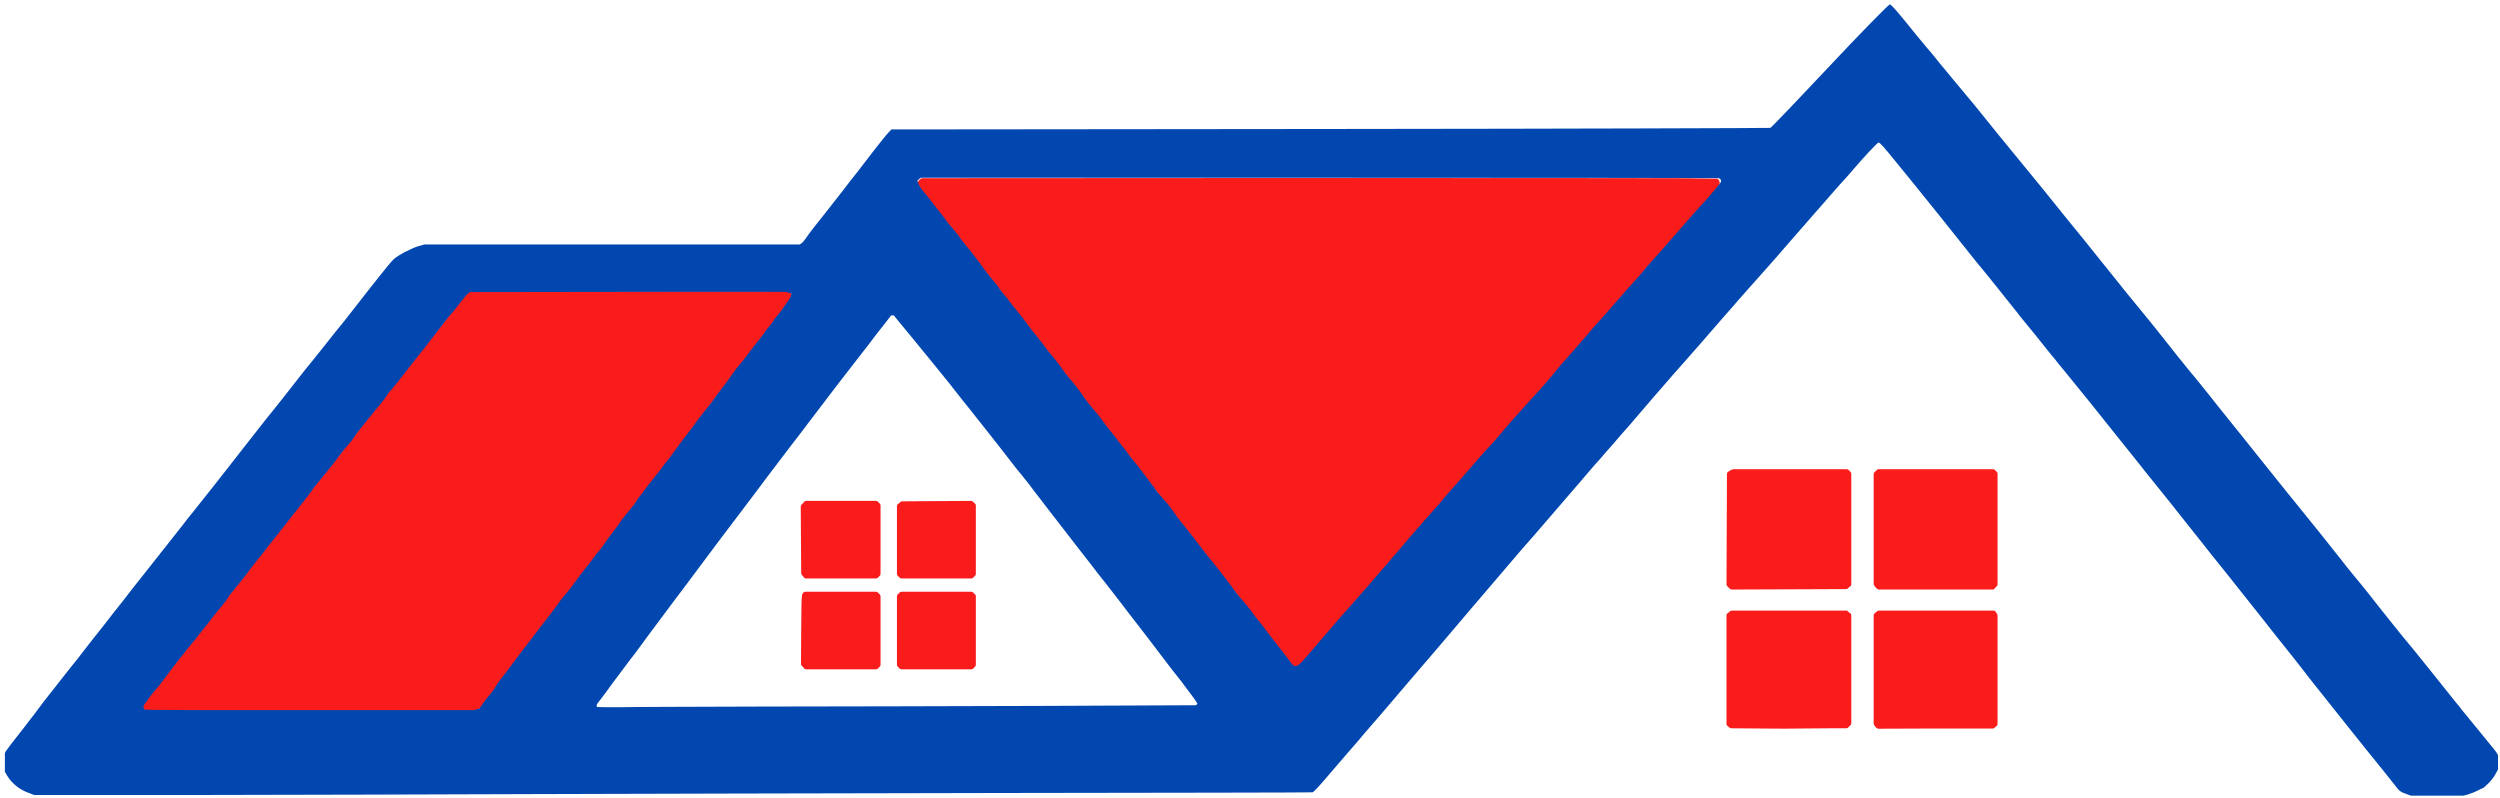
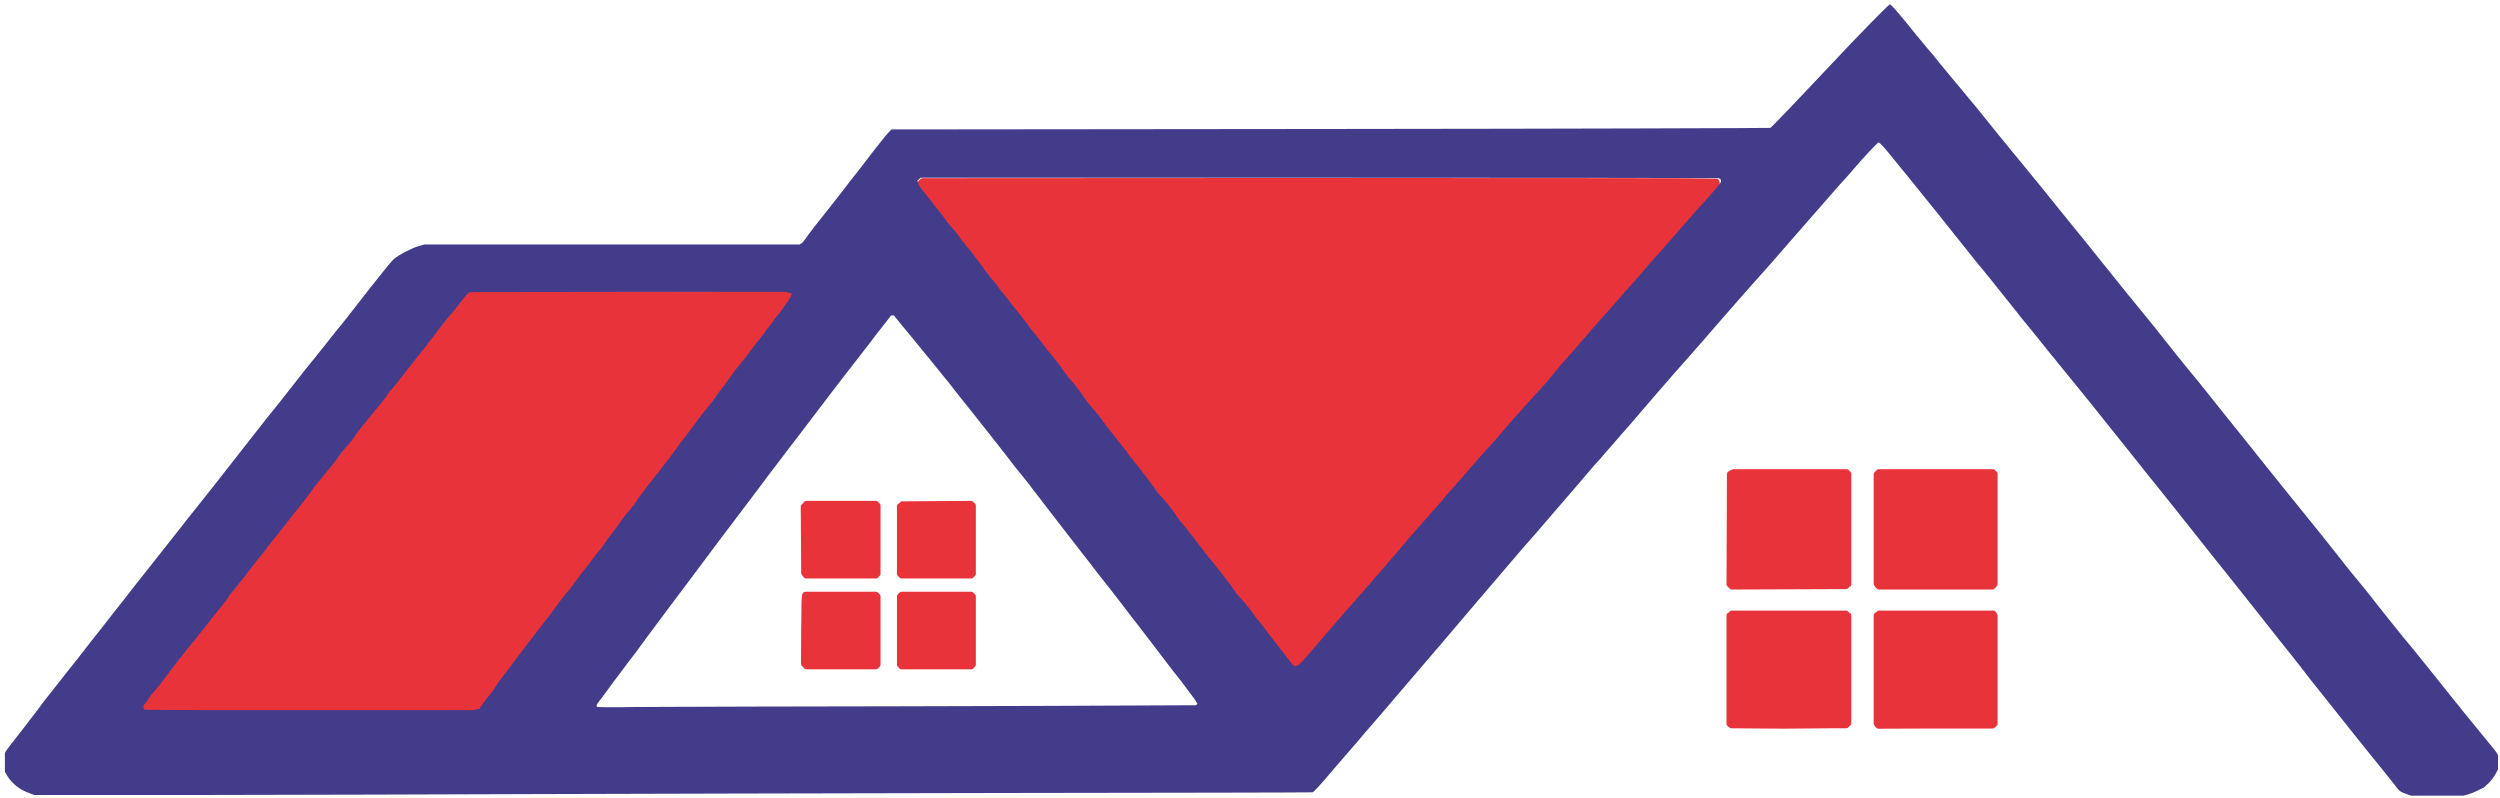
<svg xmlns="http://www.w3.org/2000/svg" viewBox="0 0 1128 360">
-   <path fill="#FA1B1B" fill-rule="evenodd" stroke="#FA1B1B" stroke-width="2.6" stroke-linejoin="round" d="M794.2 327.4L781.2 327.3L780.8 327.0L780.3 326.6L780.3 302.2L780.3 277.7L780.9 277.3L781.4 276.8L807.2 276.8L832.9 276.8L833.4 277.3L834.0 277.7L834.0 302.0L834.0 326.3L833.5 326.8L833.0 327.3L826.2 327.3C822.5 327.3 816.7 327.4 813.3 327.4C809.9 327.5 801.3 327.5 794.2 327.4ZM847.1 327.0L846.7 326.4L846.7 302.1L846.7 277.7L847.2 277.3L847.8 276.8L873.6 276.8L899.4 276.8L899.7 277.3L900.0 277.8L900.0 302.2L900.0 326.6L899.5 327.0L899.1 327.4L873.3 327.4L847.6 327.5L847.1 327.0ZM66.0 319.2L65.7 318.8L67.8 315.9C69.0 314.2 70.9 311.8 72.1 310.4C73.2 309.0 75.1 306.7 76.2 305.2C77.3 303.8 78.6 302.1 79.2 301.3C79.7 300.6 82.0 297.7 84.3 294.8C86.6 291.9 89.3 288.5 90.2 287.3C91.2 286.0 93.1 283.7 94.4 282.1C95.7 280.5 97.5 278.3 98.3 277.1C99.2 276.0 101.1 273.5 102.6 271.6C104.1 269.7 106.2 267.1 107.3 265.7C108.3 264.4 109.9 262.4 110.9 261.2C111.8 260.1 112.7 258.8 112.9 258.5C113.1 258.1 114.2 256.7 115.2 255.4C119.2 250.5 120.4 248.9 121.9 246.9C122.8 245.8 124.2 243.9 125.1 242.8C126.1 241.7 127.4 240.1 128.0 239.2C128.6 238.3 130.0 236.6 131.0 235.4C132.0 234.1 133.4 232.3 134.2 231.3C134.9 230.4 136.2 228.7 137.2 227.5C138.1 226.4 140.3 223.6 142.0 221.4C143.7 219.1 146.0 216.3 147.0 215.0C148.0 213.8 149.5 211.9 150.4 210.8C151.2 209.7 152.9 207.7 154.1 206.2C155.2 204.8 156.5 203.1 157.0 202.4C157.5 201.7 158.6 200.2 159.5 199.1C160.4 198.0 162.0 196.0 163.0 194.7C164.7 192.5 165.6 191.4 170.7 184.9C171.8 183.6 173.9 180.8 175.5 178.8C177.0 176.8 179.8 173.3 181.6 171.1C187.2 164.1 190.5 160.0 191.0 159.2C191.3 158.8 193.2 156.5 195.2 153.9C197.2 151.4 199.4 148.6 200.2 147.7C200.9 146.7 201.9 145.4 202.5 144.7C203.1 144.0 204.3 142.3 205.3 141.0C207.8 137.8 211.7 133.2 212.2 132.9C212.4 132.8 244.7 132.7 284.0 132.7L355.5 132.6L355.8 133.1L356.1 133.6L354.6 135.5C352.3 138.6 351.9 139.1 350.1 141.6C349.2 142.8 347.5 145.0 346.4 146.4C345.4 147.9 343.7 150.0 342.7 151.2C341.8 152.4 340.8 153.7 340.6 154.1C340.4 154.5 339.5 155.8 338.5 156.9C337.6 158.0 336.3 159.7 335.7 160.5C335.0 161.4 333.8 163.0 332.9 164.1C332.0 165.2 331.0 166.5 330.7 167.0C329.7 168.5 327.0 172.1 321.8 178.6C321.3 179.3 320.4 180.5 319.9 181.2C319.4 181.9 318.3 183.3 317.6 184.4C316.8 185.4 312.7 190.9 308.4 196.5C304.2 202.2 300.1 207.6 299.3 208.6C298.5 209.6 297.4 211.1 296.8 211.8C296.3 212.6 294.9 214.5 293.7 216.0C292.5 217.5 290.9 219.6 290.1 220.6C289.3 221.7 288.3 223.1 287.8 223.8C287.3 224.5 286.0 226.1 284.9 227.4C283.8 228.7 282.8 230.1 282.6 230.5C282.4 230.8 281.6 231.9 280.9 232.8C280.1 233.7 279.3 234.8 279.0 235.2C278.7 235.6 277.8 236.8 277.0 237.8C274.6 240.9 273.7 242.1 272.8 243.5C272.3 244.2 271.2 245.7 270.5 246.7C269.7 247.7 268.6 249.1 268.1 249.8C267.6 250.5 266.7 251.6 266.2 252.3C265.6 252.9 264.9 253.9 264.6 254.3C263.6 255.7 262.6 257.1 252.5 270.2C251.5 271.4 249.9 273.6 248.8 274.8C247.8 276.1 246.2 278.2 245.2 279.5C244.3 280.7 243.1 282.3 242.6 283.0C242.1 283.6 241.4 284.5 241.1 285.0C240.8 285.5 239.6 287.0 238.4 288.5C233.4 294.8 226.5 304.1 224.1 307.5C223.2 308.9 222.0 310.5 221.5 311.1C220.9 311.8 220.1 312.9 219.5 313.7C218.9 314.4 218.0 315.6 217.4 316.4C216.8 317.1 216.3 317.9 216.3 318.0C216.3 318.2 215.8 318.6 215.2 319.0L214.2 319.7L140.3 319.7L66.4 319.7L66.0 319.2ZM363.3 300.1L362.7 299.5L362.8 284.3C362.8 276.0 363.0 269.0 363.1 268.8L363.4 268.3L379.3 268.3L395.2 268.3L395.6 268.7L396.0 269.1L396.0 284.5L396.0 299.9L395.6 300.3L395.2 300.7L379.5 300.7L363.8 300.7L363.3 300.1ZM406.4 300.3L406.0 299.9L406.0 284.5L406.0 269.1L406.4 268.7L406.8 268.3L422.5 268.3L438.2 268.3L438.6 268.7L439.0 269.1L439.0 284.5L439.0 299.9L438.6 300.3L438.2 300.7L422.5 300.7L406.8 300.7L406.4 300.3ZM584.1 299.4C583.8 299.2 583.4 298.7 583.1 298.3C582.2 296.9 579.3 293.1 577.5 290.9C575.8 288.8 574.0 286.5 571.4 283.1C570.1 281.3 569.4 280.5 565.0 275.0C563.2 272.7 560.3 268.9 559.3 267.5C559.1 267.2 558.0 265.8 557.0 264.6C554.4 261.5 553.5 260.4 550.0 255.7C548.3 253.4 546.0 250.5 545.0 249.3C541.5 245.0 539.8 242.9 539.2 241.8C538.8 241.2 537.8 239.9 536.9 238.8C536.0 237.7 534.0 235.2 532.4 233.2C530.9 231.2 529.0 228.9 528.4 228.1C527.3 227.0 524.2 222.8 521.4 219.0C521.0 218.4 520.0 217.2 519.2 216.2C517.9 214.6 516.8 213.2 515.0 210.8C514.1 209.5 508.7 202.7 506.1 199.4C505.1 198.2 503.9 196.5 503.3 195.7C502.7 194.8 501.2 193.0 500.0 191.5C498.8 190.0 497.6 188.5 497.4 188.1C497.2 187.7 496.0 186.2 494.8 184.8C492.9 182.5 489.3 178.0 487.2 175.0C486.8 174.5 484.2 171.1 481.3 167.5C478.5 163.9 475.7 160.2 475.0 159.4C474.4 158.5 473.4 157.2 472.7 156.5C472.0 155.8 471.2 154.8 470.9 154.3C469.3 152.0 461.7 142.3 459.0 139.0C458.2 138.0 457.2 136.8 456.9 136.3C455.7 134.6 449.7 126.8 448.1 124.8C445.8 122.0 443.1 118.7 442.3 117.5C441.9 116.8 440.2 114.6 438.5 112.6C436.9 110.5 434.9 107.9 434.0 106.8C433.2 105.7 431.0 102.9 429.2 100.6C427.4 98.4 425.3 95.7 424.5 94.7C423.8 93.8 422.4 92.0 421.5 90.9C420.1 89.2 416.7 84.7 415.5 83.1L415.2 82.7L415.7 82.2L416.2 81.7L595.1 81.6C693.5 81.6 774.1 81.7 774.3 81.8C774.5 81.9 774.7 82.3 774.7 82.6C774.7 83.0 766.8 92.4 762.8 96.7C759.4 100.3 756.8 103.3 752.8 107.8C750.6 110.4 748.0 113.4 747.0 114.5C743.5 118.2 739.8 122.4 739.2 123.4C738.8 123.9 737.2 125.8 735.5 127.7C732.8 130.9 731.1 132.7 725.2 139.3C724.1 140.5 722.3 142.7 721.2 144.0C720.1 145.4 718.3 147.5 717.1 148.7C716.0 149.9 714.0 152.1 712.7 153.7C711.3 155.2 709.0 158.0 707.4 159.8C705.8 161.6 703.8 163.9 702.8 165.0C700.4 167.8 688.9 180.9 686.0 184.2C684.6 185.7 682.4 188.2 681.1 189.7C677.7 193.5 675.2 196.4 673.0 198.8C672.0 199.9 668.3 204.1 664.9 208.0C661.5 211.9 657.2 216.8 655.5 218.8C653.7 220.8 650.6 224.4 648.5 226.8C646.5 229.2 643.6 232.5 642.1 234.1C640.6 235.8 638.4 238.3 637.3 239.7C633.7 244.0 623.4 255.9 619.2 260.6C617.0 263.1 614.6 265.8 614.0 266.5C613.4 267.3 610.1 271.1 606.8 274.9C603.5 278.7 600.0 282.7 599.1 283.9C598.1 285.1 596.4 287.0 595.2 288.3C592.3 291.4 588.7 295.6 588.7 295.9C588.6 296.4 585.4 299.7 584.9 299.7C584.7 299.7 584.3 299.5 584.1 299.4ZM780.9 264.2L780.3 263.6L780.4 238.7L780.5 213.9L781.3 213.4L782.2 213.0L807.7 213.0L833.2 213.0L833.6 213.4L834.0 213.8L834.0 238.7L834.0 263.6L833.4 264.0L832.9 264.5L807.2 264.6L781.4 264.7L780.9 264.2ZM847.2 264.1L846.7 263.4L846.7 238.7L846.7 214.0L847.2 213.5L847.7 213.0L873.5 213.0L899.2 213.0L899.6 213.4L900.0 213.8L900.0 238.7L900.0 263.6L899.5 264.1L899.0 264.7L873.4 264.7L847.8 264.7L847.2 264.1ZM363.3 259.1L362.8 258.6L362.7 243.6L362.6 228.6L363.2 228.0L363.8 227.3L379.5 227.3L395.2 227.3L395.6 227.7L396.0 228.1L396.0 243.5L396.0 258.9L395.6 259.3L395.2 259.7L379.5 259.7L363.7 259.7L363.3 259.1ZM406.4 259.3L406.0 258.9L406.0 243.6L406.0 228.4L406.6 228.0L407.1 227.5L422.6 227.4L438.1 227.3L438.5 227.7L439.0 228.1L439.0 243.5L439.0 258.9L438.6 259.3L438.2 259.7L422.5 259.7L406.8 259.7L406.4 259.3Z" />
-   <path fill="#0147AF" fill-rule="evenodd" d="M1085.6 358.2C1083.0 357.3 1082.5 356.9 1080.2 353.8C1079.2 352.6 1076.9 349.7 1075.1 347.4C1070.7 342.0 1066.1 336.3 1057.9 326.0C1054.2 321.3 1050.2 316.3 1049.0 314.8C1047.8 313.3 1044.8 309.5 1042.3 306.4C1039.9 303.2 1036.2 298.5 1034.2 296.0C1030.3 291.2 1027.3 287.3 1017.7 275.2C1014.5 271.1 1008.9 264.2 1005.4 259.7C997.6 250.0 996.7 248.9 994.3 245.8C993.3 244.5 990.7 241.2 988.5 238.5C986.3 235.8 984.2 233.1 983.8 232.6C983.2 231.8 979.1 226.6 970.7 216.2C968.9 214.0 966.8 211.4 966.0 210.3C964.6 208.6 958.4 200.8 948.7 188.7C946.6 186.1 944.1 183.0 943.2 181.8C941.4 179.6 936.8 173.9 932.4 168.5C930.9 166.7 929.2 164.6 928.7 164.0C928.2 163.4 926.9 161.6 925.6 160.2C924.4 158.7 921.0 154.4 918.0 150.7C915.0 147.0 911.9 143.2 911.2 142.4C910.6 141.5 909.6 140.3 909.1 139.7C906.2 136.0 894.2 121.0 892.0 118.5C890.6 116.8 887.6 113.0 885.3 110.1C879.1 102.3 870.4 91.4 862.1 81.2C860.3 79.0 857.1 75.1 855.0 72.5C850.0 66.3 848.2 64.3 847.6 64.3C847.1 64.3 840.6 71.3 836.6 76.0C835.8 77.0 833.9 79.1 832.5 80.7C831.0 82.3 829.0 84.5 828.0 85.7C826.3 87.7 822.1 92.5 809.8 106.5C807.1 109.6 802.9 114.4 800.5 117.2C798.1 119.9 793.1 125.6 789.3 129.8C785.6 134.0 781.7 138.4 780.8 139.5C779.8 140.6 778.2 142.5 777.1 143.7C770.2 151.7 764.5 158.2 760.7 162.5C756.0 167.8 755.6 168.2 746.0 179.3C742.6 183.3 737.7 188.9 735.2 191.9C732.6 194.8 729.2 198.7 727.7 200.5C726.1 202.3 723.6 205.1 722.2 206.8C720.7 208.4 718.9 210.5 718.2 211.3C717.4 212.2 714.5 215.6 711.7 218.9C707.3 224.0 702.6 229.4 693.0 240.6C692.0 241.7 689.1 245.0 686.6 247.9C682.5 252.7 673.8 262.9 664.3 274.0C655.6 284.3 646.2 295.3 635.2 308.1C628.6 315.8 622.8 322.6 622.4 323.1C621.9 323.7 620.1 325.8 618.3 327.8C616.6 329.8 614.2 332.5 613.2 333.8C612.1 335.1 609.1 338.5 606.7 341.3C604.2 344.2 601.4 347.4 600.5 348.5C596.2 353.6 592.8 357.4 592.2 357.5C591.8 357.6 528.6 357.7 451.8 357.8C375.0 357.9 279.4 358.2 239.3 358.3C199.3 358.5 132.5 358.6 91.0 358.7L15.4 358.7L13.6 358.0C9.1 356.5 5.5 353.7 3.3 350.1L2.2 348.2L2.2 344.0L2.2 339.8L2.6 339.0C3.1 338.2 5.0 335.7 10.9 328.2C12.3 326.3 14.6 323.4 15.9 321.7C17.2 319.9 18.9 317.7 19.7 316.6C21.2 314.7 22.1 313.6 30.8 302.5C33.8 298.8 37.1 294.6 38.2 293.1C39.3 291.7 41.2 289.2 42.5 287.6C43.8 286.0 45.4 284.0 46.0 283.2C48.9 279.4 50.5 277.4 51.6 276.0C52.8 274.6 56.3 270.1 60.3 264.9C61.3 263.6 64.4 259.7 67.2 256.2C76.0 245.0 79.4 240.7 82.2 237.2C83.6 235.3 85.7 232.7 86.7 231.5C90.5 226.7 101.6 212.8 102.9 211.0C103.7 210.0 106.7 206.1 109.7 202.3C112.7 198.5 116.3 193.9 117.7 192.1C119.0 190.4 121.3 187.5 122.8 185.7C125.6 182.2 126.6 181.0 132.6 173.3C133.9 171.6 136.2 168.7 137.7 166.8C141.3 162.4 142.6 160.8 147.2 155.0C149.3 152.3 152.9 147.8 155.3 144.9C157.6 142.0 159.7 139.3 160.0 138.9C160.3 138.5 161.7 136.7 163.2 134.8C164.6 133.0 168.1 128.5 171.0 124.9C173.8 121.3 176.8 117.7 177.7 116.9C179.8 115.0 185.9 111.9 189.0 111.0L191.5 110.3L276.2 110.3L360.8 110.3L361.6 109.8C362.0 109.6 362.8 108.6 363.4 107.8C364.0 106.9 365.7 104.5 367.3 102.5C368.9 100.5 371.3 97.5 372.7 95.7C374.1 93.9 376.4 91.0 377.8 89.2C379.3 87.3 381.0 85.1 381.7 84.2C382.4 83.2 383.9 81.3 385.1 79.8C386.3 78.4 388.0 76.1 389.0 74.8C390.0 73.5 392.7 70.0 395.0 67.0C397.4 64.0 399.9 60.8 400.7 60.0L402.2 58.4L600.3 58.2C709.3 58.1 798.6 57.8 798.8 57.7C799.6 57.2 813.6 42.5 825.8 29.5C837.6 16.9 852.1 2.0 852.7 2.0C853.2 2.0 855.4 4.4 860.2 10.3C863.5 14.4 866.5 18.1 868.8 20.8C869.9 22.1 871.4 23.9 872.2 24.8C872.9 25.8 876.8 30.5 880.8 35.3C884.9 40.2 889.5 45.8 891.2 47.8C897.6 55.8 906.8 67.1 913.5 75.2C917.9 80.6 926.3 90.8 927.8 92.8C928.8 94.0 931.0 96.8 932.8 99.0C938.9 106.5 942.7 111.1 948.0 117.8C951.0 121.5 956.1 127.9 959.4 132.0C971.4 146.6 973.2 148.9 975.4 151.7C979.1 156.5 986.3 165.4 988.6 168.2C989.9 169.6 996.2 177.5 1002.7 185.7C1009.2 193.8 1016.0 202.2 1017.7 204.4C1019.4 206.5 1022.1 209.9 1023.7 211.9C1027.5 216.7 1037.3 228.8 1040.3 232.5C1043.0 235.7 1048.8 243.1 1055.6 251.6C1057.8 254.5 1060.5 257.8 1061.4 258.9C1063.3 261.1 1069.3 268.5 1072.5 272.7C1075.5 276.6 1081.1 283.4 1084.1 287.2C1085.7 289.0 1091.2 295.8 1096.4 302.3C1101.6 308.8 1106.8 315.3 1108.0 316.8C1109.2 318.2 1110.5 319.8 1110.8 320.3C1111.6 321.3 1115.9 326.6 1119.8 331.3C1125.5 338.3 1126.3 339.2 1126.7 340.0L1127.1 340.8L1127.1 344.0L1127.1 347.2L1126.0 349.2C1125.4 350.4 1124.0 352.2 1122.9 353.3L1120.8 355.3L1118.1 356.6C1116.6 357.4 1114.5 358.2 1113.4 358.5L1111.5 359.0L1099.7 359.0L1087.8 359.0L1085.6 358.2ZM215.1 320.0L216.3 319.7L217.9 317.4C218.7 316.2 220.2 314.3 221.2 313.2C222.1 312.0 223.2 310.6 223.5 310.0C223.8 309.4 224.9 307.7 226.0 306.3C227.1 305.0 228.6 303.0 229.4 301.9C231.4 299.2 233.3 296.7 236.1 293.0C237.4 291.3 238.8 289.5 239.2 289.0C239.9 288.0 244.3 282.3 248.1 277.4C249.3 275.8 250.7 274.0 251.2 273.3C253.2 270.5 253.7 269.8 255.1 268.2C256.6 266.5 257.5 265.3 259.9 262.0C260.7 261.0 261.7 259.6 262.2 258.9C262.7 258.2 263.9 256.7 264.8 255.6C265.8 254.4 267.2 252.5 268.1 251.3C268.9 250.1 269.9 248.9 270.2 248.7C270.4 248.4 271.4 247.2 272.3 245.9C273.1 244.6 275.0 242.0 276.5 240.1C278.0 238.2 279.4 236.3 279.7 235.8C280.4 234.6 281.8 232.9 284.5 229.6C285.6 228.3 286.8 226.8 287.0 226.3C287.2 225.9 287.8 225.0 288.2 224.5C289.0 223.5 289.9 222.4 292.3 219.1C293.0 218.3 294.3 216.6 295.3 215.3C296.3 214.1 297.6 212.4 298.2 211.6C298.7 210.9 299.7 209.6 300.3 208.8C301.0 208.1 303.2 205.1 305.3 202.2C307.4 199.3 309.6 196.4 310.2 195.7C311.5 194.0 314.4 190.1 315.0 189.2C315.3 188.8 316.4 187.4 317.5 186.0C319.4 183.7 321.7 180.8 322.9 179.0C323.2 178.5 325.1 176.0 327.1 173.4C329.0 170.8 330.8 168.4 331.0 168.0C331.2 167.7 332.3 166.2 333.5 164.8C334.7 163.4 336.2 161.5 336.8 160.7C337.3 159.9 339.3 157.3 341.1 155.0C342.9 152.7 344.7 150.5 345.0 150.0C345.2 149.5 346.3 148.2 347.2 147.1C348.2 145.9 349.0 144.8 349.0 144.7C349.0 144.5 349.8 143.4 350.8 142.3C351.7 141.2 352.9 139.7 353.3 139.0C353.8 138.3 354.8 136.8 355.6 135.7C356.4 134.6 357.0 133.4 357.0 133.0L357.0 132.4L355.7 132.0L354.4 131.7L283.2 131.7L212.0 131.8L211.1 132.5C210.6 132.9 209.2 134.5 208.1 136.0C206.9 137.6 205.2 139.7 204.4 140.7C202.9 142.3 201.2 144.5 198.5 148.0C197.9 148.7 196.6 150.4 195.5 151.9C194.4 153.3 193.3 154.7 193.0 155.1C192.8 155.5 191.8 156.8 190.8 157.9C188.3 161.0 184.4 166.0 182.0 169.1C180.0 171.8 176.0 176.6 175.7 176.8C175.5 176.9 175.0 177.6 174.7 178.3C174.3 178.9 172.9 180.9 171.4 182.6C170.0 184.3 167.9 186.8 166.8 188.2C165.7 189.6 163.9 191.8 162.8 193.2C161.6 194.6 160.3 196.4 159.8 197.2C159.3 198.1 158.0 199.7 157.0 200.8C156.0 201.9 154.5 203.7 153.8 204.7C152.3 206.8 150.6 209.0 147.2 213.2C142.5 218.9 141.4 220.2 141.1 220.8C140.7 221.5 135.7 228.0 133.8 230.3C133.3 230.9 132.2 232.2 131.5 233.2C128.6 236.9 123.3 243.7 122.1 245.1C121.4 246.0 120.3 247.3 119.7 248.2C119.0 249.1 117.8 250.7 116.8 251.8C115.9 252.9 114.9 254.2 114.5 254.7C112.3 257.7 108.8 262.2 106.9 264.5C103.6 268.5 103.1 269.1 102.7 270.0C102.4 270.5 101.1 272.2 99.7 273.9C98.3 275.5 96.6 277.7 95.8 278.7C95.1 279.6 93.7 281.5 92.7 282.7C91.7 284.0 90.4 285.6 89.8 286.3C89.3 287.1 87.7 289.1 86.2 290.8C84.8 292.4 83.4 294.2 83.1 294.7C82.8 295.1 81.8 296.4 80.8 297.5C79.9 298.7 78.4 300.6 77.5 301.8C76.6 303.0 75.3 304.7 74.8 305.4C74.2 306.2 73.3 307.3 72.9 307.9C72.5 308.5 71.1 310.2 69.8 311.7C68.5 313.2 67.2 314.9 67.0 315.3C66.8 315.8 66.1 316.7 65.6 317.3C64.6 318.4 64.5 318.9 65.0 319.7L65.3 320.2L70.4 320.3C73.2 320.4 106.6 320.5 144.7 320.4L213.8 320.4L215.1 320.0ZM342.3 318.8C376.2 318.8 434.4 318.6 471.8 318.5L539.7 318.2L540.0 317.8L540.3 317.5L539.1 315.6C538.4 314.6 535.6 310.9 532.9 307.3C530.1 303.8 527.2 300.1 526.5 299.1C519.6 290.0 517.5 287.3 513.2 281.7C510.4 278.1 506.9 273.6 505.5 271.7C504.0 269.8 501.9 267.0 500.7 265.5C495.2 258.6 494.1 257.1 492.5 255.0C491.6 253.8 489.0 250.5 486.8 247.7C480.8 240.0 479.5 238.3 475.5 233.1C473.5 230.5 470.6 226.8 469.2 224.9C467.7 223.0 465.5 220.2 464.4 218.6C463.2 217.1 461.8 215.3 461.2 214.6C460.2 213.5 456.7 209.1 453.0 204.2C451.1 201.7 441.6 189.7 438.4 185.7C435.8 182.4 429.9 175.1 429.0 173.8C427.4 171.8 413.7 154.9 411.0 151.7C409.5 149.9 407.2 147.1 405.8 145.4L403.3 142.3L402.7 142.3L402.1 142.3L398.6 146.8C396.7 149.2 393.9 152.7 392.5 154.7C391.0 156.6 389.0 159.2 388.0 160.5C385.1 164.1 372.9 180.0 365.2 190.2C362.6 193.7 358.9 198.5 357.1 200.8C353.9 205.0 348.1 212.6 346.3 215.0C345.8 215.6 344.1 218.0 342.5 220.1C340.8 222.3 338.9 224.9 338.2 225.8C336.2 228.3 312.0 260.5 310.9 262.1C310.3 262.9 307.5 266.7 304.5 270.6C292.2 287.1 289.1 291.2 286.7 294.6C286.0 295.4 283.3 299.0 280.7 302.5C278.0 306.0 274.8 310.4 273.5 312.2C272.2 314.0 270.7 316.0 270.1 316.7C269.5 317.4 269.1 318.2 269.2 318.5L269.4 319.0L273.6 319.1C275.9 319.1 278.5 319.1 279.3 319.1C280.2 319.0 308.5 318.9 342.3 318.8ZM587.6 298.4C588.6 297.4 591.0 294.5 593.1 292.1C599.3 284.8 608.3 274.4 611.5 270.9C614.3 267.8 619.8 261.4 623.6 257.0C624.5 256.0 626.7 253.5 628.5 251.3C630.3 249.2 633.5 245.5 635.6 243.0C637.7 240.5 641.5 236.2 644.0 233.4C646.5 230.6 649.2 227.5 650.0 226.6C651.8 224.3 657.0 218.4 659.2 216.0C660.1 215.0 662.7 212.0 665.0 209.3C667.3 206.7 670.4 203.1 672.0 201.5C673.6 199.8 676.1 196.9 677.7 195.0C679.2 193.1 681.9 190.1 683.5 188.3C685.1 186.5 687.9 183.5 689.5 181.6C691.2 179.7 694.2 176.4 696.2 174.2C698.2 172.0 700.7 169.0 701.8 167.6C702.9 166.2 705.4 163.3 707.3 161.2C709.3 159.0 711.8 156.1 713.0 154.7C714.2 153.3 717.0 150.1 719.2 147.5C726.0 139.9 728.8 136.7 731.4 133.7C732.7 132.1 735.3 129.3 737.0 127.4C738.8 125.4 740.9 123.0 741.7 122.0C742.5 121.0 744.5 118.7 746.0 117.0C747.6 115.3 750.3 112.3 751.9 110.4C760.1 101.0 765.6 94.7 767.0 93.2C769.7 90.4 775.9 83.2 776.3 82.4C776.8 81.5 776.5 80.7 775.4 80.4C774.9 80.3 693.7 80.2 594.9 80.2L415.4 80.2L414.6 80.9L413.9 81.6L414.5 83.1C414.8 83.9 415.9 85.5 416.9 86.7C418.0 87.9 419.8 90.2 420.9 91.7C422.1 93.2 423.7 95.3 424.5 96.3C425.3 97.3 426.4 98.7 426.8 99.3C427.2 100.0 428.8 101.9 430.3 103.6C431.8 105.4 433.0 106.9 433.0 107.0C433.0 107.2 433.9 108.4 435.0 109.7C436.1 111.1 437.4 112.7 438.0 113.3C439.4 115.2 444.1 121.3 445.1 122.8C445.7 123.5 446.6 124.8 447.3 125.6C449.4 128.0 450.5 129.4 451.1 130.5C451.5 131.0 452.4 132.2 453.1 133.0C453.9 133.8 454.9 135.2 455.5 136.0C456.1 136.7 457.2 138.3 458.2 139.4C461.3 143.3 462.3 144.5 463.6 146.3C464.3 147.3 465.7 149.2 466.8 150.5C467.9 151.9 469.3 153.5 469.8 154.2C471.9 157.1 473.3 158.9 475.7 161.7C477.0 163.4 478.5 165.2 478.8 165.8C479.8 167.3 481.2 169.2 483.2 171.5C485.2 173.8 487.9 177.4 488.8 178.8C489.5 179.9 491.5 182.5 495.1 186.7C496.3 188.2 497.7 190.0 498.2 190.8C498.7 191.5 500.0 193.2 501.0 194.4C502.0 195.6 503.2 197.2 503.7 197.8C504.1 198.5 505.4 200.1 506.4 201.3C507.5 202.6 508.5 204.0 508.7 204.3C508.9 204.7 510.3 206.5 511.8 208.3C513.3 210.1 515.4 212.8 516.5 214.3C517.6 215.8 519.0 217.6 519.5 218.3C520.1 219.0 520.8 220.0 521.1 220.5C521.4 221.1 522.7 222.7 523.9 224.0C525.2 225.4 526.6 227.1 527.2 227.8C529.0 230.1 530.0 231.5 531.1 233.2C531.8 234.1 533.3 236.1 534.6 237.6C535.8 239.1 537.5 241.2 538.4 242.4C542.9 248.3 545.5 251.7 546.9 253.3C550.1 257.2 555.8 264.6 556.9 266.3C557.6 267.3 558.7 268.7 559.4 269.5C561.0 271.2 564.6 275.5 565.1 276.5C565.3 276.8 566.1 277.9 566.9 278.9C567.7 279.8 568.7 281.0 569.1 281.6C570.0 282.9 577.1 292.0 579.7 295.3C580.8 296.7 582.0 298.4 582.5 299.0C583.9 301.2 585.1 301.1 587.6 298.4Z" />
+   <path fill="#E9333A" fill-rule="evenodd" stroke="#E9333A" stroke-width="2.6" stroke-linejoin="round" d="M794.2 327.4L781.2 327.3L780.8 327.0L780.3 326.6L780.3 302.2L780.3 277.7L780.9 277.3L781.4 276.8L807.2 276.8L832.9 276.8L833.4 277.3L834.0 277.7L834.0 302.0L834.0 326.3L833.5 326.8L833.0 327.3L826.2 327.3C822.5 327.3 816.7 327.4 813.3 327.4C809.9 327.5 801.3 327.5 794.2 327.4ZM847.1 327.0L846.7 326.4L846.7 302.1L846.7 277.7L847.2 277.3L847.8 276.8L873.6 276.8L899.4 276.8L899.7 277.3L900.0 277.8L900.0 302.2L900.0 326.6L899.5 327.0L899.1 327.4L873.3 327.4L847.6 327.5L847.1 327.0ZM66.0 319.2L65.7 318.8L67.8 315.9C69.0 314.2 70.9 311.8 72.1 310.4C73.2 309.0 75.1 306.7 76.2 305.2C77.3 303.8 78.6 302.1 79.2 301.3C79.7 300.6 82.0 297.7 84.3 294.8C86.6 291.9 89.3 288.5 90.2 287.3C91.2 286.0 93.1 283.7 94.4 282.1C95.7 280.5 97.5 278.3 98.3 277.1C99.2 276.0 101.1 273.5 102.6 271.6C104.1 269.7 106.2 267.1 107.3 265.7C108.3 264.4 109.9 262.4 110.9 261.2C111.8 260.1 112.7 258.8 112.9 258.5C113.1 258.1 114.2 256.7 115.2 255.4C119.2 250.5 120.4 248.9 121.9 246.9C122.8 245.8 124.2 243.9 125.1 242.8C126.1 241.7 127.4 240.1 128.0 239.2C128.6 238.3 130.0 236.6 131.0 235.4C132.0 234.1 133.4 232.3 134.2 231.3C134.9 230.4 136.2 228.7 137.2 227.5C138.1 226.4 140.3 223.6 142.0 221.4C143.7 219.1 146.0 216.3 147.0 215.0C148.0 213.8 149.5 211.9 150.4 210.8C151.2 209.7 152.9 207.7 154.1 206.2C155.2 204.8 156.5 203.1 157.0 202.4C157.5 201.7 158.6 200.2 159.5 199.1C160.4 198.0 162.0 196.0 163.0 194.7C164.7 192.5 165.6 191.4 170.7 184.9C171.8 183.6 173.9 180.8 175.5 178.8C177.0 176.8 179.8 173.3 181.6 171.1C187.2 164.1 190.5 160.0 191.0 159.2C191.3 158.8 193.2 156.5 195.2 153.9C197.2 151.4 199.4 148.6 200.2 147.7C200.9 146.7 201.9 145.4 202.5 144.7C203.1 144.0 204.3 142.3 205.3 141.0C207.8 137.8 211.7 133.2 212.2 132.9C212.4 132.8 244.7 132.7 284.0 132.7L355.5 132.6L355.8 133.1L356.1 133.6L354.6 135.5C352.3 138.6 351.9 139.1 350.1 141.6C349.2 142.8 347.5 145.0 346.4 146.4C345.4 147.9 343.7 150.0 342.7 151.2C341.8 152.4 340.8 153.7 340.6 154.1C340.4 154.5 339.5 155.8 338.5 156.9C337.6 158.0 336.3 159.7 335.7 160.5C335.0 161.4 333.8 163.0 332.9 164.1C332.0 165.2 331.0 166.5 330.7 167.0C329.7 168.5 327.0 172.1 321.8 178.6C321.3 179.3 320.4 180.5 319.9 181.2C319.4 181.9 318.3 183.3 317.6 184.4C316.8 185.4 312.7 190.9 308.4 196.5C304.2 202.2 300.1 207.6 299.3 208.6C298.5 209.6 297.4 211.1 296.8 211.8C296.3 212.6 294.9 214.5 293.7 216.0C292.5 217.5 290.9 219.6 290.1 220.6C289.3 221.7 288.3 223.1 287.8 223.8C287.3 224.5 286.0 226.1 284.9 227.4C283.8 228.7 282.8 230.1 282.6 230.5C282.4 230.8 281.6 231.9 280.9 232.8C280.1 233.7 279.3 234.8 279.0 235.2C278.7 235.6 277.8 236.8 277.0 237.8C274.6 240.9 273.7 242.1 272.8 243.5C272.3 244.2 271.2 245.7 270.5 246.7C269.7 247.7 268.6 249.1 268.1 249.8C267.6 250.5 266.7 251.6 266.2 252.3C265.6 252.9 264.9 253.9 264.6 254.3C263.6 255.7 262.6 257.1 252.5 270.2C251.5 271.4 249.9 273.6 248.8 274.8C247.8 276.1 246.2 278.2 245.2 279.5C244.3 280.7 243.1 282.3 242.6 283.0C242.1 283.6 241.4 284.5 241.1 285.0C240.8 285.5 239.6 287.0 238.4 288.5C233.4 294.8 226.5 304.1 224.1 307.5C223.2 308.9 222.0 310.5 221.5 311.1C220.9 311.8 220.1 312.9 219.5 313.7C218.9 314.4 218.0 315.6 217.4 316.4C216.8 317.1 216.3 317.9 216.3 318.0C216.3 318.2 215.8 318.6 215.2 319.0L214.2 319.7L140.3 319.7L66.4 319.7L66.0 319.2ZM363.3 300.1L362.7 299.5L362.8 284.3C362.8 276.0 363.0 269.0 363.1 268.8L363.4 268.3L379.3 268.3L395.2 268.3L395.6 268.7L396.0 269.1L396.0 284.5L396.0 299.9L395.6 300.3L395.2 300.7L379.5 300.7L363.8 300.7L363.3 300.1ZM406.4 300.3L406.0 299.9L406.0 284.5L406.0 269.1L406.4 268.7L406.8 268.3L422.5 268.3L438.2 268.3L438.6 268.7L439.0 269.1L439.0 284.5L439.0 299.9L438.6 300.3L438.2 300.7L422.5 300.7L406.8 300.7L406.4 300.3ZM584.1 299.4C583.8 299.2 583.4 298.7 583.1 298.3C582.2 296.9 579.3 293.1 577.5 290.9C575.8 288.8 574.0 286.5 571.4 283.1C570.1 281.3 569.4 280.5 565.0 275.0C563.2 272.7 560.3 268.9 559.3 267.5C559.1 267.2 558.0 265.8 557.0 264.6C554.4 261.5 553.5 260.4 550.0 255.7C548.3 253.4 546.0 250.5 545.0 249.3C541.5 245.0 539.8 242.9 539.2 241.8C538.8 241.2 537.8 239.9 536.9 238.8C536.0 237.7 534.0 235.2 532.4 233.2C530.9 231.2 529.0 228.9 528.4 228.1C527.3 227.0 524.2 222.8 521.4 219.0C521.0 218.4 520.0 217.2 519.2 216.2C517.9 214.6 516.8 213.2 515.0 210.8C514.1 209.5 508.7 202.7 506.1 199.4C505.1 198.2 503.9 196.5 503.3 195.7C502.7 194.8 501.2 193.0 500.0 191.5C498.8 190.0 497.6 188.5 497.4 188.1C497.2 187.7 496.0 186.2 494.8 184.8C492.9 182.5 489.3 178.0 487.2 175.0C486.8 174.5 484.2 171.1 481.3 167.5C478.5 163.9 475.7 160.2 475.0 159.4C474.4 158.5 473.4 157.2 472.7 156.5C472.0 155.8 471.2 154.8 470.9 154.3C469.3 152.0 461.7 142.3 459.0 139.0C458.2 138.0 457.2 136.8 456.9 136.3C455.7 134.6 449.7 126.8 448.1 124.8C445.8 122.0 443.1 118.7 442.3 117.5C441.9 116.8 440.2 114.6 438.5 112.6C436.9 110.5 434.9 107.9 434.0 106.8C433.2 105.7 431.0 102.9 429.2 100.6C427.4 98.4 425.3 95.7 424.5 94.7C423.8 93.8 422.4 92.0 421.5 90.9C420.1 89.2 416.7 84.7 415.5 83.1L415.2 82.7L415.7 82.2L416.2 81.7L595.1 81.6C693.5 81.6 774.1 81.7 774.3 81.8C774.5 81.9 774.7 82.3 774.7 82.6C774.7 83.0 766.8 92.4 762.8 96.7C759.4 100.3 756.8 103.3 752.8 107.8C750.6 110.4 748.0 113.4 747.0 114.5C743.5 118.2 739.8 122.4 739.2 123.4C738.8 123.9 737.2 125.8 735.5 127.7C732.8 130.9 731.1 132.7 725.2 139.3C724.1 140.5 722.3 142.7 721.2 144.0C720.1 145.4 718.3 147.5 717.1 148.7C716.0 149.9 714.0 152.1 712.7 153.7C711.3 155.2 709.0 158.0 707.4 159.8C705.8 161.6 703.8 163.9 702.8 165.0C700.4 167.8 688.9 180.9 686.0 184.2C684.6 185.7 682.4 188.2 681.1 189.7C677.7 193.5 675.2 196.4 673.0 198.8C672.0 199.9 668.3 204.1 664.9 208.0C661.5 211.9 657.2 216.8 655.5 218.8C653.7 220.8 650.6 224.4 648.5 226.8C646.5 229.2 643.6 232.5 642.1 234.1C640.6 235.8 638.4 238.3 637.3 239.7C633.7 244.0 623.4 255.9 619.2 260.6C617.0 263.1 614.6 265.8 614.0 266.5C613.4 267.3 610.1 271.1 606.8 274.9C603.5 278.7 600.0 282.7 599.1 283.9C598.1 285.1 596.4 287.0 595.2 288.3C592.3 291.4 588.7 295.6 588.7 295.9C588.6 296.4 585.4 299.7 584.9 299.7C584.7 299.7 584.3 299.5 584.1 299.4ZM780.9 264.2L780.3 263.6L780.4 238.7L780.5 213.9L781.3 213.4L782.2 213.0L807.7 213.0L833.2 213.0L833.6 213.4L834.0 213.8L834.0 238.7L834.0 263.6L833.4 264.0L832.9 264.5L807.2 264.6L781.4 264.7L780.9 264.2ZM847.2 264.1L846.7 263.4L846.7 238.7L846.7 214.0L847.2 213.5L847.7 213.0L873.5 213.0L899.2 213.0L899.6 213.4L900.0 213.8L900.0 238.7L900.0 263.6L899.5 264.1L899.0 264.7L873.4 264.7L847.8 264.7L847.2 264.1ZM363.3 259.1L362.8 258.6L362.7 243.6L362.6 228.6L363.2 228.0L363.8 227.3L379.5 227.3L395.2 227.3L395.6 227.7L396.0 228.1L396.0 243.5L396.0 258.9L395.6 259.3L395.2 259.7L379.5 259.7L363.7 259.7L363.3 259.1ZM406.4 259.3L406.0 258.9L406.0 243.6L406.0 228.4L406.6 228.0L407.1 227.5L422.6 227.4L438.1 227.3L438.5 227.7L439.0 228.1L439.0 243.5L439.0 258.9L438.6 259.3L438.2 259.7L422.5 259.7L406.8 259.7L406.4 259.3Z" />
+   <path fill="#423C8A" fill-rule="evenodd" d="M1085.6 358.2C1083.0 357.3 1082.5 356.9 1080.2 353.8C1079.2 352.6 1076.9 349.7 1075.1 347.4C1070.7 342.0 1066.1 336.3 1057.9 326.0C1054.2 321.3 1050.2 316.3 1049.0 314.8C1047.8 313.3 1044.8 309.5 1042.3 306.4C1039.9 303.2 1036.2 298.5 1034.2 296.0C1030.3 291.2 1027.3 287.3 1017.7 275.2C1014.5 271.1 1008.9 264.2 1005.4 259.7C997.6 250.0 996.7 248.9 994.3 245.8C993.3 244.5 990.7 241.2 988.5 238.5C986.3 235.8 984.2 233.1 983.8 232.6C983.2 231.8 979.1 226.6 970.7 216.2C968.9 214.0 966.8 211.4 966.0 210.3C964.6 208.6 958.4 200.8 948.7 188.7C946.6 186.1 944.1 183.0 943.2 181.8C941.4 179.6 936.8 173.9 932.4 168.5C930.9 166.7 929.2 164.6 928.7 164.0C928.2 163.4 926.9 161.6 925.6 160.2C924.4 158.7 921.0 154.4 918.0 150.7C915.0 147.0 911.9 143.2 911.2 142.4C910.6 141.5 909.6 140.3 909.1 139.7C906.2 136.0 894.2 121.0 892.0 118.5C890.6 116.8 887.6 113.0 885.3 110.1C879.1 102.3 870.4 91.4 862.1 81.2C860.3 79.0 857.1 75.1 855.0 72.5C850.0 66.3 848.2 64.3 847.6 64.3C847.1 64.3 840.6 71.3 836.6 76.0C835.8 77.0 833.9 79.1 832.5 80.7C831.0 82.3 829.0 84.5 828.0 85.7C826.3 87.7 822.1 92.5 809.8 106.5C807.1 109.6 802.9 114.4 800.5 117.2C798.1 119.9 793.1 125.6 789.3 129.8C785.6 134.0 781.7 138.4 780.8 139.5C779.8 140.6 778.2 142.5 777.1 143.7C770.2 151.7 764.5 158.2 760.7 162.5C756.0 167.8 755.6 168.2 746.0 179.3C742.6 183.3 737.7 188.9 735.2 191.9C732.6 194.8 729.2 198.7 727.7 200.5C726.1 202.3 723.6 205.1 722.2 206.8C720.7 208.4 718.9 210.5 718.2 211.3C717.4 212.2 714.5 215.6 711.7 218.9C707.3 224.0 702.6 229.4 693.0 240.6C692.0 241.7 689.1 245.0 686.6 247.9C682.5 252.7 673.8 262.9 664.3 274.0C655.6 284.3 646.2 295.3 635.2 308.1C628.6 315.8 622.8 322.6 622.4 323.1C621.9 323.7 620.1 325.8 618.3 327.8C616.6 329.8 614.2 332.5 613.2 333.8C612.1 335.1 609.1 338.5 606.7 341.3C604.2 344.2 601.4 347.4 600.5 348.5C596.2 353.6 592.8 357.4 592.2 357.5C591.8 357.6 528.6 357.7 451.8 357.8C375.0 357.9 279.4 358.2 239.3 358.3C199.3 358.5 132.5 358.6 91.0 358.7L15.4 358.7L13.6 358.0C9.1 356.5 5.5 353.7 3.3 350.1L2.2 348.2L2.2 344.0L2.2 339.8L2.6 339.0C3.1 338.2 5.0 335.7 10.9 328.2C12.3 326.3 14.6 323.4 15.9 321.7C17.2 319.9 18.9 317.7 19.7 316.6C21.2 314.7 22.1 313.6 30.8 302.5C33.8 298.8 37.1 294.6 38.2 293.1C39.3 291.7 41.2 289.2 42.5 287.6C43.8 286.0 45.4 284.0 46.0 283.2C48.9 279.4 50.5 277.4 51.6 276.0C52.8 274.6 56.3 270.1 60.3 264.9C61.3 263.6 64.4 259.7 67.2 256.2C76.0 245.0 79.4 240.7 82.2 237.2C83.6 235.3 85.7 232.7 86.7 231.5C90.5 226.7 101.6 212.8 102.9 211.0C103.7 210.0 106.7 206.1 109.7 202.3C112.7 198.5 116.3 193.9 117.7 192.1C119.0 190.4 121.3 187.5 122.8 185.7C125.6 182.2 126.6 181.0 132.6 173.3C133.9 171.6 136.2 168.7 137.7 166.8C141.3 162.4 142.6 160.8 147.2 155.0C149.3 152.3 152.9 147.8 155.3 144.9C157.6 142.0 159.7 139.3 160.0 138.9C160.3 138.5 161.7 136.7 163.2 134.8C164.6 133.0 168.1 128.5 171.0 124.9C173.8 121.3 176.8 117.7 177.7 116.9C179.8 115.0 185.9 111.9 189.0 111.0L191.5 110.3L276.2 110.3L360.8 110.3L361.6 109.8C362.0 109.6 362.8 108.6 363.4 107.8C364.0 106.9 365.7 104.5 367.3 102.5C368.9 100.5 371.3 97.5 372.7 95.7C374.1 93.9 376.4 91.0 377.8 89.2C379.3 87.3 381.0 85.1 381.7 84.2C382.4 83.2 383.9 81.3 385.1 79.8C386.3 78.4 388.0 76.1 389.0 74.8C390.0 73.5 392.7 70.0 395.0 67.0C397.4 64.0 399.9 60.8 400.7 60.0L402.2 58.4L600.3 58.2C709.3 58.1 798.6 57.8 798.8 57.7C799.6 57.2 813.6 42.5 825.8 29.5C837.6 16.9 852.1 2.0 852.7 2.0C853.2 2.0 855.4 4.4 860.2 10.3C863.5 14.4 866.5 18.1 868.8 20.8C869.9 22.1 871.4 23.9 872.2 24.8C872.9 25.8 876.8 30.5 880.8 35.3C884.9 40.2 889.5 45.8 891.2 47.8C897.6 55.8 906.8 67.1 913.5 75.2C917.9 80.6 926.3 90.8 927.8 92.8C928.8 94.0 931.0 96.8 932.8 99.0C938.9 106.5 942.7 111.1 948.0 117.8C951.0 121.5 956.1 127.9 959.4 132.0C971.4 146.6 973.2 148.9 975.4 151.7C979.1 156.5 986.3 165.4 988.6 168.2C989.9 169.6 996.2 177.5 1002.7 185.7C1009.2 193.8 1016.0 202.2 1017.7 204.4C1019.4 206.5 1022.1 209.9 1023.7 211.9C1027.5 216.7 1037.3 228.8 1040.3 232.5C1043.0 235.7 1048.8 243.1 1055.6 251.6C1057.8 254.5 1060.5 257.8 1061.4 258.9C1063.3 261.1 1069.3 268.5 1072.5 272.7C1075.5 276.6 1081.1 283.4 1084.1 287.2C1085.7 289.0 1091.2 295.8 1096.4 302.3C1101.6 308.8 1106.8 315.3 1108.0 316.8C1109.2 318.2 1110.5 319.8 1110.8 320.3C1111.6 321.3 1115.9 326.6 1119.8 331.3C1125.5 338.3 1126.3 339.2 1126.7 340.0L1127.1 340.8L1127.1 344.0L1127.1 347.2L1126.0 349.2C1125.4 350.4 1124.0 352.2 1122.9 353.3L1120.8 355.3L1118.1 356.6C1116.6 357.4 1114.5 358.2 1113.4 358.5L1111.5 359.0L1099.7 359.0L1087.8 359.0L1085.6 358.2ZM215.1 320.0L216.3 319.7L217.9 317.4C218.7 316.2 220.2 314.3 221.2 313.2C222.1 312.0 223.2 310.6 223.5 310.0C223.8 309.4 224.9 307.7 226.0 306.3C227.1 305.0 228.6 303.0 229.4 301.9C231.4 299.2 233.3 296.7 236.1 293.0C237.4 291.3 238.8 289.5 239.2 289.0C239.9 288.0 244.3 282.3 248.1 277.4C249.3 275.8 250.7 274.0 251.2 273.3C253.2 270.5 253.7 269.8 255.1 268.2C256.6 266.5 257.5 265.3 259.9 262.0C260.7 261.0 261.7 259.6 262.2 258.9C262.7 258.2 263.9 256.7 264.8 255.6C265.8 254.4 267.2 252.5 268.1 251.3C268.9 250.1 269.9 248.9 270.2 248.7C270.4 248.4 271.4 247.2 272.3 245.9C273.1 244.6 275.0 242.0 276.5 240.1C278.0 238.2 279.4 236.3 279.7 235.8C280.4 234.6 281.8 232.9 284.5 229.6C285.6 228.3 286.8 226.8 287.0 226.3C287.2 225.9 287.8 225.0 288.2 224.5C289.0 223.5 289.9 222.4 292.3 219.1C293.0 218.3 294.3 216.6 295.3 215.3C296.3 214.1 297.6 212.4 298.2 211.6C298.7 210.9 299.7 209.6 300.3 208.8C301.0 208.1 303.2 205.1 305.3 202.2C307.4 199.3 309.6 196.4 310.2 195.7C311.5 194.0 314.4 190.1 315.0 189.2C315.3 188.8 316.4 187.4 317.5 186.0C319.4 183.7 321.7 180.8 322.9 179.0C323.2 178.5 325.1 176.0 327.1 173.4C329.0 170.8 330.8 168.4 331.0 168.0C331.2 167.7 332.3 166.2 333.5 164.8C334.7 163.4 336.2 161.5 336.8 160.7C337.3 159.9 339.3 157.3 341.1 155.0C342.9 152.7 344.7 150.5 345.0 150.0C345.2 149.5 346.3 148.2 347.2 147.1C348.2 145.9 349.0 144.8 349.0 144.7C349.0 144.5 349.8 143.4 350.8 142.3C351.7 141.2 352.9 139.7 353.3 139.0C353.8 138.3 354.8 136.8 355.6 135.7C356.4 134.6 357.0 133.4 357.0 133.0L357.0 132.4L355.7 132.0L354.4 131.7L283.2 131.7L212.0 131.8L211.1 132.5C210.6 132.9 209.2 134.5 208.1 136.0C206.9 137.6 205.2 139.7 204.4 140.7C202.9 142.3 201.2 144.5 198.5 148.0C197.9 148.7 196.6 150.4 195.5 151.9C194.4 153.3 193.3 154.7 193.0 155.1C192.8 155.5 191.8 156.8 190.8 157.9C188.3 161.0 184.4 166.0 182.0 169.1C180.0 171.8 176.0 176.6 175.7 176.8C175.5 176.9 175.0 177.6 174.7 178.3C174.3 178.9 172.9 180.9 171.4 182.6C170.0 184.3 167.9 186.8 166.8 188.2C165.7 189.6 163.9 191.8 162.8 193.2C161.6 194.6 160.3 196.4 159.8 197.2C159.3 198.1 158.0 199.7 157.0 200.8C156.0 201.9 154.5 203.7 153.8 204.7C152.3 206.8 150.6 209.0 147.2 213.2C142.5 218.9 141.4 220.2 141.1 220.8C140.7 221.5 135.7 228.0 133.8 230.3C133.3 230.9 132.2 232.2 131.5 233.2C128.6 236.9 123.3 243.7 122.1 245.1C121.4 246.0 120.3 247.3 119.7 248.2C119.0 249.1 117.8 250.7 116.8 251.8C115.9 252.9 114.9 254.2 114.5 254.7C112.3 257.7 108.8 262.2 106.9 264.5C103.6 268.5 103.1 269.1 102.7 270.0C102.4 270.5 101.1 272.2 99.7 273.9C98.3 275.5 96.6 277.7 95.8 278.7C95.1 279.6 93.7 281.5 92.7 282.7C91.7 284.0 90.4 285.6 89.8 286.3C89.3 287.1 87.7 289.1 86.2 290.8C84.8 292.4 83.4 294.2 83.1 294.7C82.8 295.1 81.8 296.4 80.8 297.5C79.9 298.7 78.4 300.6 77.5 301.8C76.6 303.0 75.3 304.7 74.8 305.4C74.2 306.2 73.3 307.3 72.9 307.9C72.5 308.5 71.1 310.2 69.8 311.7C68.5 313.2 67.2 314.9 67.0 315.3C66.8 315.8 66.1 316.7 65.6 317.3C64.6 318.4 64.5 318.9 65.0 319.7L65.3 320.2L70.4 320.3C73.2 320.4 106.6 320.5 144.7 320.4L213.8 320.4L215.1 320.0ZM342.3 318.8C376.2 318.8 434.4 318.6 471.8 318.5L539.7 318.2L540.0 317.8L540.3 317.5L539.1 315.6C538.4 314.6 535.6 310.9 532.9 307.3C530.1 303.8 527.2 300.1 526.5 299.1C519.6 290.0 517.5 287.3 513.2 281.7C510.4 278.1 506.9 273.6 505.5 271.7C504.0 269.8 501.9 267.0 500.7 265.5C495.2 258.6 494.1 257.1 492.5 255.0C491.6 253.8 489.0 250.5 486.8 247.7C480.8 240.0 479.5 238.3 475.5 233.1C473.5 230.5 470.6 226.8 469.2 224.9C467.7 223.0 465.5 220.2 464.4 218.6C463.2 217.1 461.8 215.3 461.2 214.6C460.2 213.5 456.7 209.1 453.0 204.2C451.1 201.7 441.6 189.7 438.4 185.7C435.8 182.4 429.9 175.1 429.0 173.8C427.4 171.8 413.7 154.9 411.0 151.7C409.5 149.9 407.2 147.1 405.8 145.4L403.3 142.3L402.7 142.3L402.1 142.3L398.6 146.8C396.7 149.2 393.9 152.7 392.5 154.7C391.0 156.6 389.0 159.2 388.0 160.5C385.1 164.1 372.9 180.0 365.2 190.2C362.6 193.7 358.9 198.5 357.1 200.8C353.9 205.0 348.1 212.6 346.3 215.0C345.8 215.6 344.1 218.0 342.5 220.1C340.8 222.3 338.9 224.9 338.2 225.8C336.2 228.3 312.0 260.5 310.9 262.1C310.3 262.9 307.5 266.7 304.5 270.6C292.2 287.1 289.1 291.2 286.7 294.6C286.0 295.4 283.3 299.0 280.7 302.5C278.0 306.0 274.8 310.4 273.5 312.2C272.2 314.0 270.7 316.0 270.1 316.7C269.5 317.4 269.1 318.2 269.2 318.5L269.4 319.0L273.6 319.1C275.9 319.1 278.5 319.1 279.3 319.1C280.2 319.0 308.5 318.9 342.3 318.8ZM587.6 298.4C588.6 297.4 591.0 294.5 593.1 292.1C599.3 284.8 608.3 274.4 611.5 270.9C614.3 267.8 619.8 261.4 623.6 257.0C624.5 256.0 626.7 253.5 628.5 251.3C630.3 249.2 633.5 245.5 635.6 243.0C637.7 240.5 641.5 236.2 644.0 233.4C646.5 230.6 649.2 227.5 650.0 226.6C651.8 224.3 657.0 218.4 659.2 216.0C660.1 215.0 662.7 212.0 665.0 209.3C667.3 206.7 670.4 203.1 672.0 201.5C673.6 199.8 676.1 196.9 677.7 195.0C679.2 193.1 681.9 190.1 683.5 188.3C685.1 186.5 687.9 183.5 689.5 181.6C691.2 179.7 694.2 176.4 696.2 174.2C698.2 172.0 700.7 169.0 701.8 167.6C702.9 166.2 705.4 163.3 707.3 161.2C709.3 159.0 711.8 156.1 713.0 154.7C714.2 153.3 717.0 150.1 719.2 147.5C726.0 139.9 728.8 136.7 731.4 133.7C732.7 132.1 735.3 129.3 737.0 127.4C738.8 125.4 740.9 123.0 741.7 122.0C742.5 121.0 744.5 118.7 746.0 117.0C747.6 115.3 750.3 112.3 751.9 110.4C760.1 101.0 765.6 94.7 767.0 93.2C769.7 90.4 775.9 83.2 776.3 82.4C776.8 81.5 776.5 80.7 775.4 80.4C774.9 80.3 693.7 80.2 594.9 80.2L415.4 80.2L414.6 80.9L413.9 81.6L414.5 83.1C414.8 83.9 415.9 85.5 416.9 86.7C418.0 87.9 419.8 90.2 420.9 91.7C422.1 93.2 423.7 95.3 424.5 96.3C425.3 97.3 426.4 98.7 426.8 99.3C427.2 100.0 428.8 101.9 430.3 103.6C431.8 105.4 433.0 106.9 433.0 107.0C433.0 107.2 433.9 108.4 435.0 109.7C436.1 111.1 437.4 112.7 438.0 113.3C439.4 115.2 444.1 121.3 445.1 122.8C445.7 123.5 446.6 124.8 447.3 125.6C449.4 128.0 450.5 129.4 451.1 130.5C451.5 131.0 452.4 132.2 453.1 133.0C453.9 133.8 454.9 135.2 455.5 136.0C456.1 136.7 457.2 138.3 458.2 139.4C461.3 143.3 462.3 144.5 463.6 146.3C464.3 147.3 465.7 149.2 466.8 150.5C467.9 151.9 469.3 153.5 469.8 154.2C471.9 157.1 473.3 158.9 475.7 161.7C477.0 163.4 478.5 165.2 478.8 165.8C479.8 167.3 481.2 169.2 483.2 171.5C485.2 173.8 487.9 177.4 488.8 178.8C489.5 179.9 491.5 182.5 495.1 186.7C496.3 188.2 497.7 190.0 498.2 190.8C498.7 191.5 500.0 193.2 501.0 194.4C502.0 195.6 503.2 197.2 503.7 197.8C504.1 198.5 505.4 200.1 506.4 201.3C507.5 202.6 508.5 204.0 508.7 204.3C508.9 204.7 510.3 206.5 511.8 208.3C513.3 210.1 515.4 212.8 516.5 214.3C517.6 215.8 519.0 217.6 519.5 218.3C520.1 219.0 520.8 220.0 521.1 220.5C521.4 221.1 522.7 222.7 523.9 224.0C525.2 225.4 526.6 227.1 527.2 227.8C529.0 230.1 530.0 231.5 531.1 233.2C531.8 234.1 533.3 236.1 534.6 237.6C535.8 239.1 537.5 241.2 538.4 242.4C542.9 248.3 545.5 251.7 546.9 253.3C550.1 257.2 555.8 264.6 556.9 266.3C557.6 267.3 558.7 268.7 559.4 269.5C561.0 271.2 564.6 275.5 565.1 276.5C565.3 276.8 566.1 277.9 566.9 278.9C567.7 279.8 568.7 281.0 569.1 281.6C570.0 282.9 577.1 292.0 579.7 295.3C580.8 296.7 582.0 298.4 582.5 299.0C583.9 301.2 585.1 301.1 587.6 298.4Z" />
</svg>
